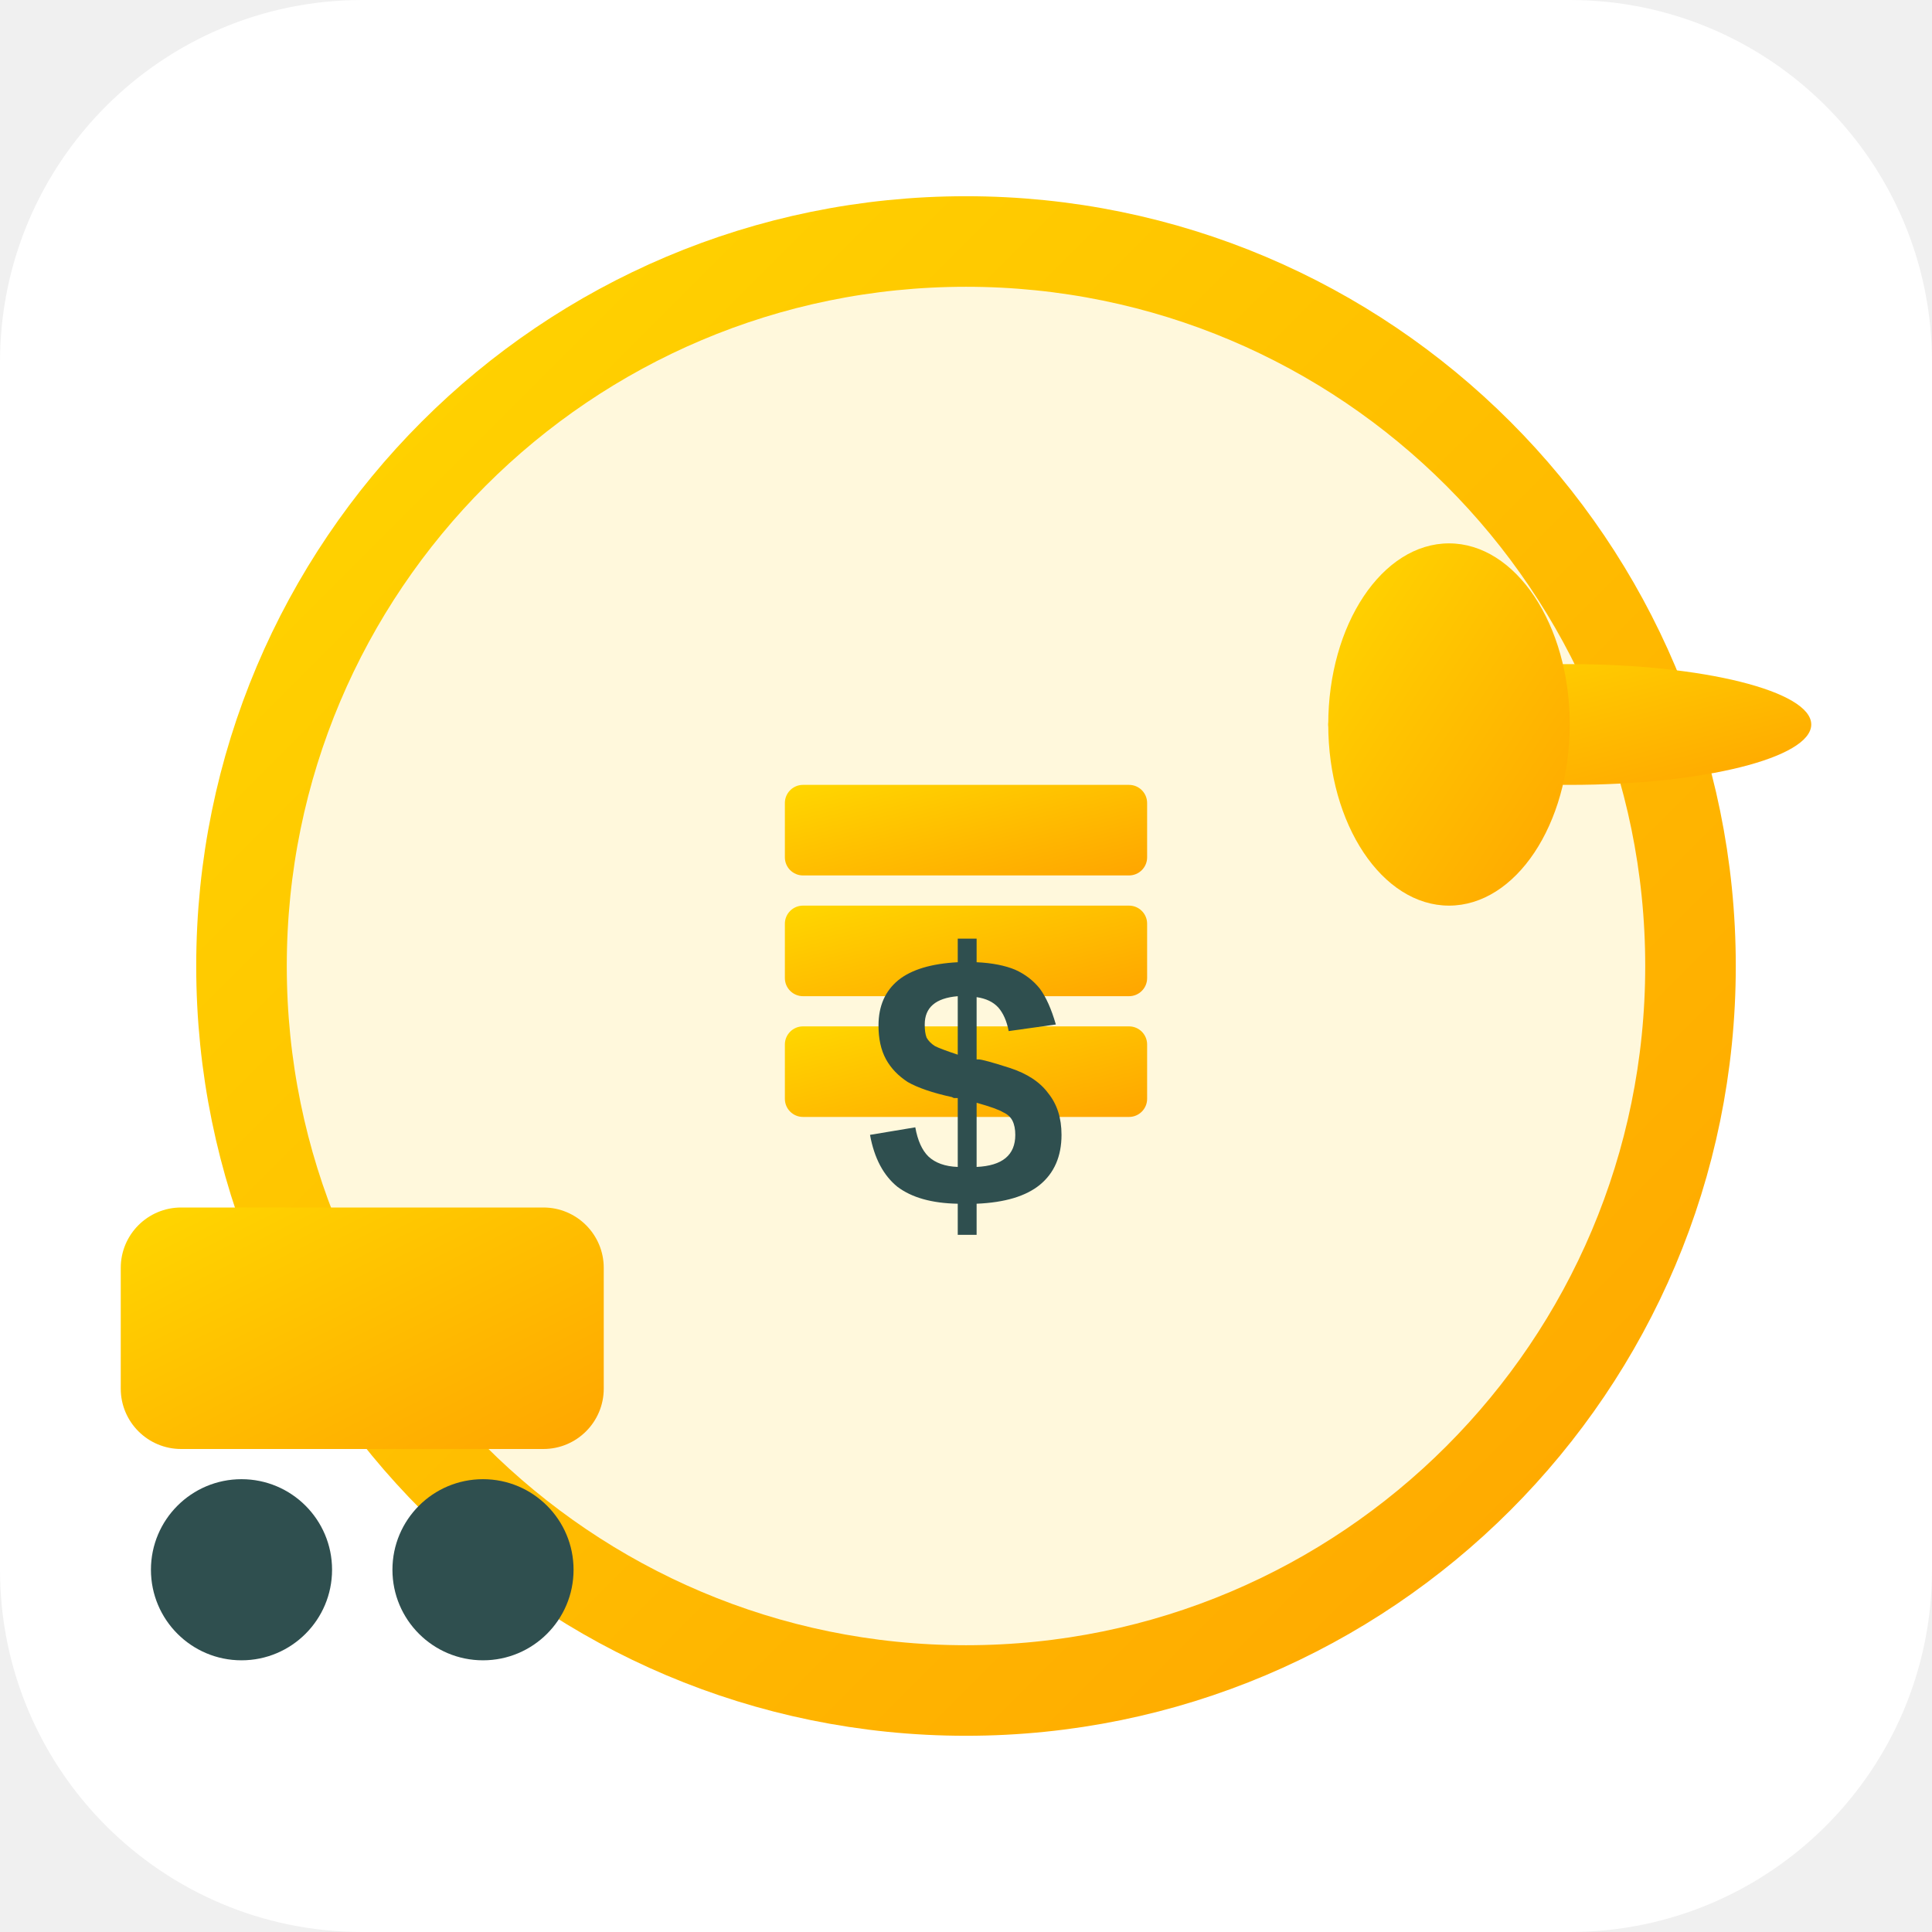
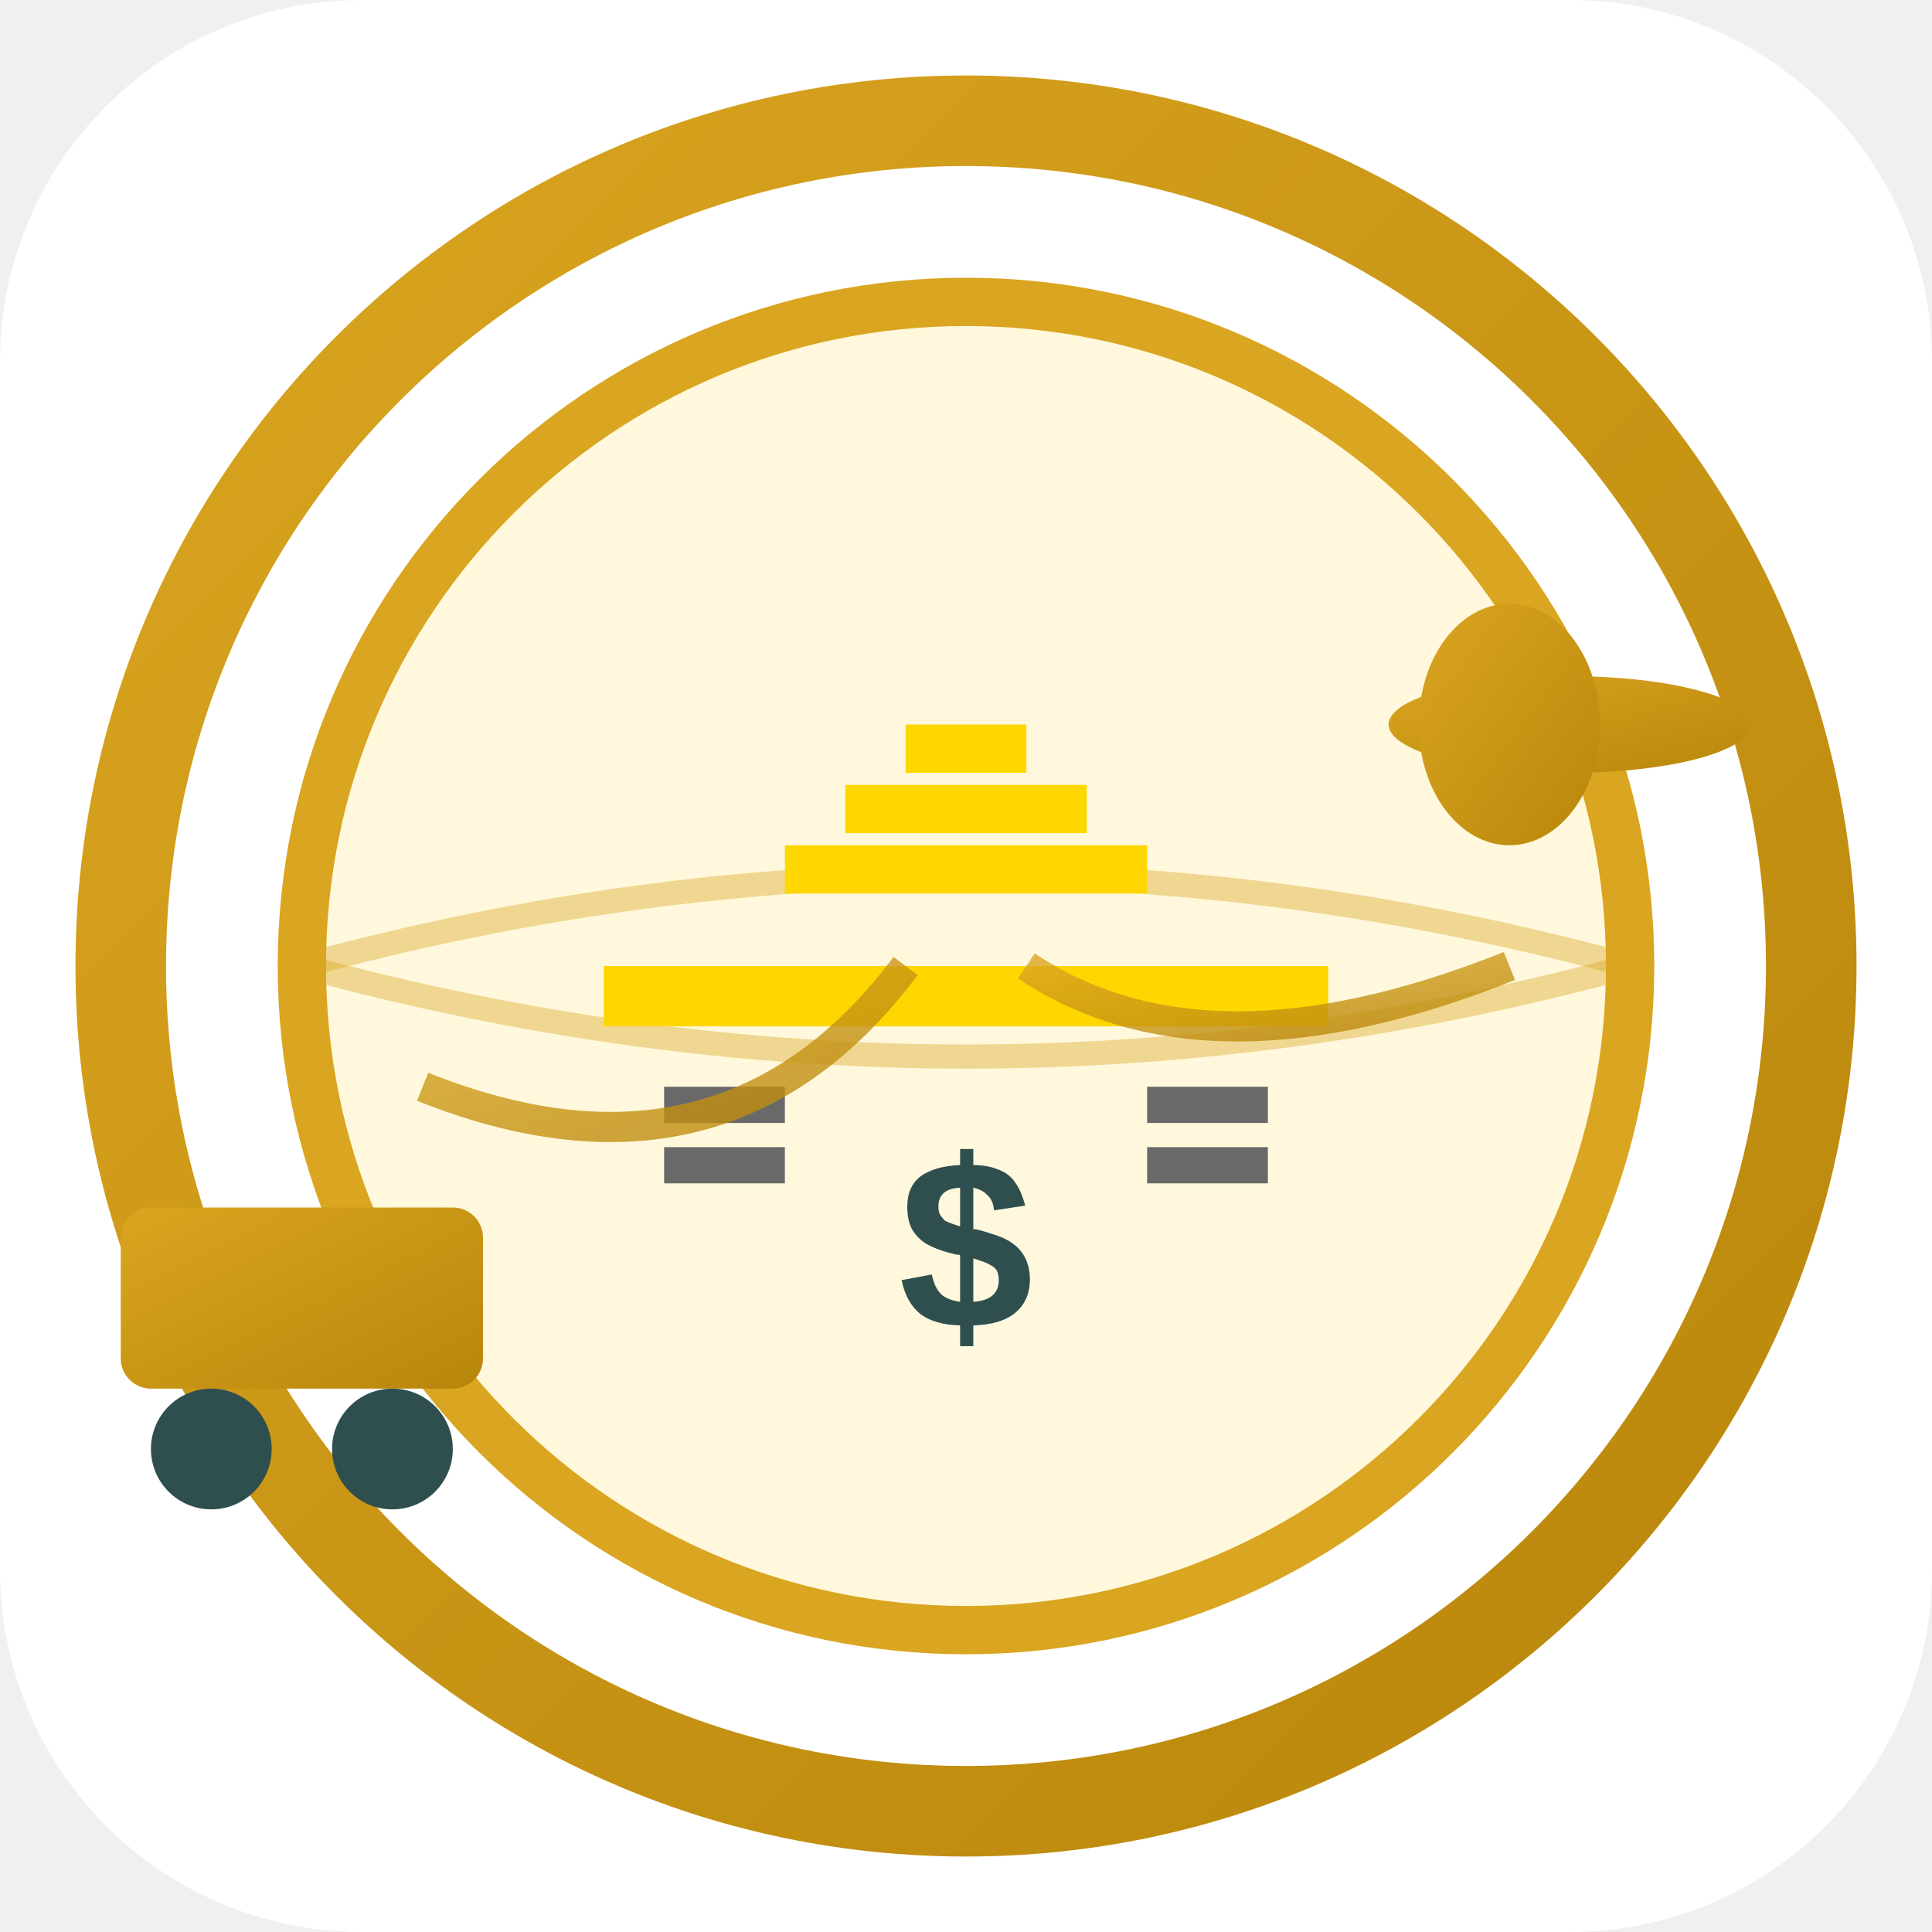
<svg xmlns="http://www.w3.org/2000/svg" viewBox="0 0 32 32" width="32" height="32">
  <defs>
    <linearGradient id="goldGradient" x1="0%" y1="0%" x2="100%" y2="100%">
-       <stop offset="0%" style="stop-color:#FFD700;stop-opacity:1" />
-       <stop offset="100%" style="stop-color:#FFA500;stop-opacity:1" />
+       <stop offset="0%" style="stop-color:#DAA520;stop-opacity:1" />
+       <stop offset="100%" style="stop-color:#B8860B;stop-opacity:1" />
    </linearGradient>
  </defs>
  <rect width="32" height="32" fill="white" rx="6" />
-   <circle cx="16" cy="16" r="12" fill="#FFF8DC" stroke="url(#goldGradient)" stroke-width="1.5" />
-   <rect x="13" y="13" width="6" height="1.5" fill="url(#goldGradient)" rx="0.3" />
-   <rect x="13" y="15" width="6" height="1.5" fill="url(#goldGradient)" rx="0.3" />
-   <rect x="13" y="17" width="6" height="1.5" fill="url(#goldGradient)" rx="0.3" />
-   <text x="16" y="20" text-anchor="middle" font-family="Arial, sans-serif" font-size="6" font-weight="bold" fill="#2F4F4F">$</text>
-   <rect x="2" y="20" width="8" height="4" fill="url(#goldGradient)" rx="1" />
-   <circle cx="4" cy="26" r="1.5" fill="#2F4F4F" />
-   <circle cx="8" cy="26" r="1.5" fill="#2F4F4F" />
-   <ellipse cx="26" cy="12" rx="4" ry="1" fill="url(#goldGradient)" />
-   <ellipse cx="24" cy="12" rx="2" ry="3" fill="url(#goldGradient)" />
+   <circle cx="16" cy="16" r="14" fill="none" stroke="url(#goldGradient)" stroke-width="1.5" />
+   <circle cx="16" cy="16" r="11" fill="#FFF8DC" stroke="#DAA520" stroke-width="0.8" />
+   <path d="M 5 16 Q 16 13 27 16" fill="none" stroke="#DAA520" stroke-width="0.4" opacity="0.4" />
+   <path d="M 5 16 Q 16 19 27 16" fill="none" stroke="#DAA520" stroke-width="0.4" opacity="0.4" />
+   <rect x="15" y="12" width="2" height="0.8" fill="#FFD700" />
+   <rect x="14" y="13" width="4" height="0.8" fill="#FFD700" />
+   <rect x="13" y="14" width="6" height="0.8" fill="#FFD700" />
+   <rect x="10" y="16" width="12" height="1" fill="#FFD700" />
+   <rect x="11" y="18" width="2" height="0.6" fill="#696969" />
+   <rect x="11" y="19" width="2" height="0.6" fill="#696969" />
+   <rect x="19" y="18" width="2" height="0.6" fill="#696969" />
+   <rect x="19" y="19" width="2" height="0.6" fill="#696969" />
+   <text x="16" y="22" text-anchor="middle" font-family="Arial, sans-serif" font-size="4" font-weight="bold" fill="#2F4F4F">$</text>
+   <rect x="2" y="20" width="6" height="3" fill="url(#goldGradient)" rx="0.5" />
+   <circle cx="3.5" cy="24" r="1" fill="#2F4F4F" />
+   <circle cx="6.5" cy="24" r="1" fill="#2F4F4F" />
+   <ellipse cx="26" cy="12" rx="3" ry="0.8" fill="url(#goldGradient)" />
+   <ellipse cx="25" cy="12" rx="1.5" ry="2" fill="url(#goldGradient)" />
+   <path d="M 7 18 Q 12 20 15 16" fill="none" stroke="url(#goldGradient)" stroke-width="0.5" opacity="0.8" />
+   <path d="M 25 16 Q 20 18 17 16" fill="none" stroke="url(#goldGradient)" stroke-width="0.5" opacity="0.8" />
</svg>
